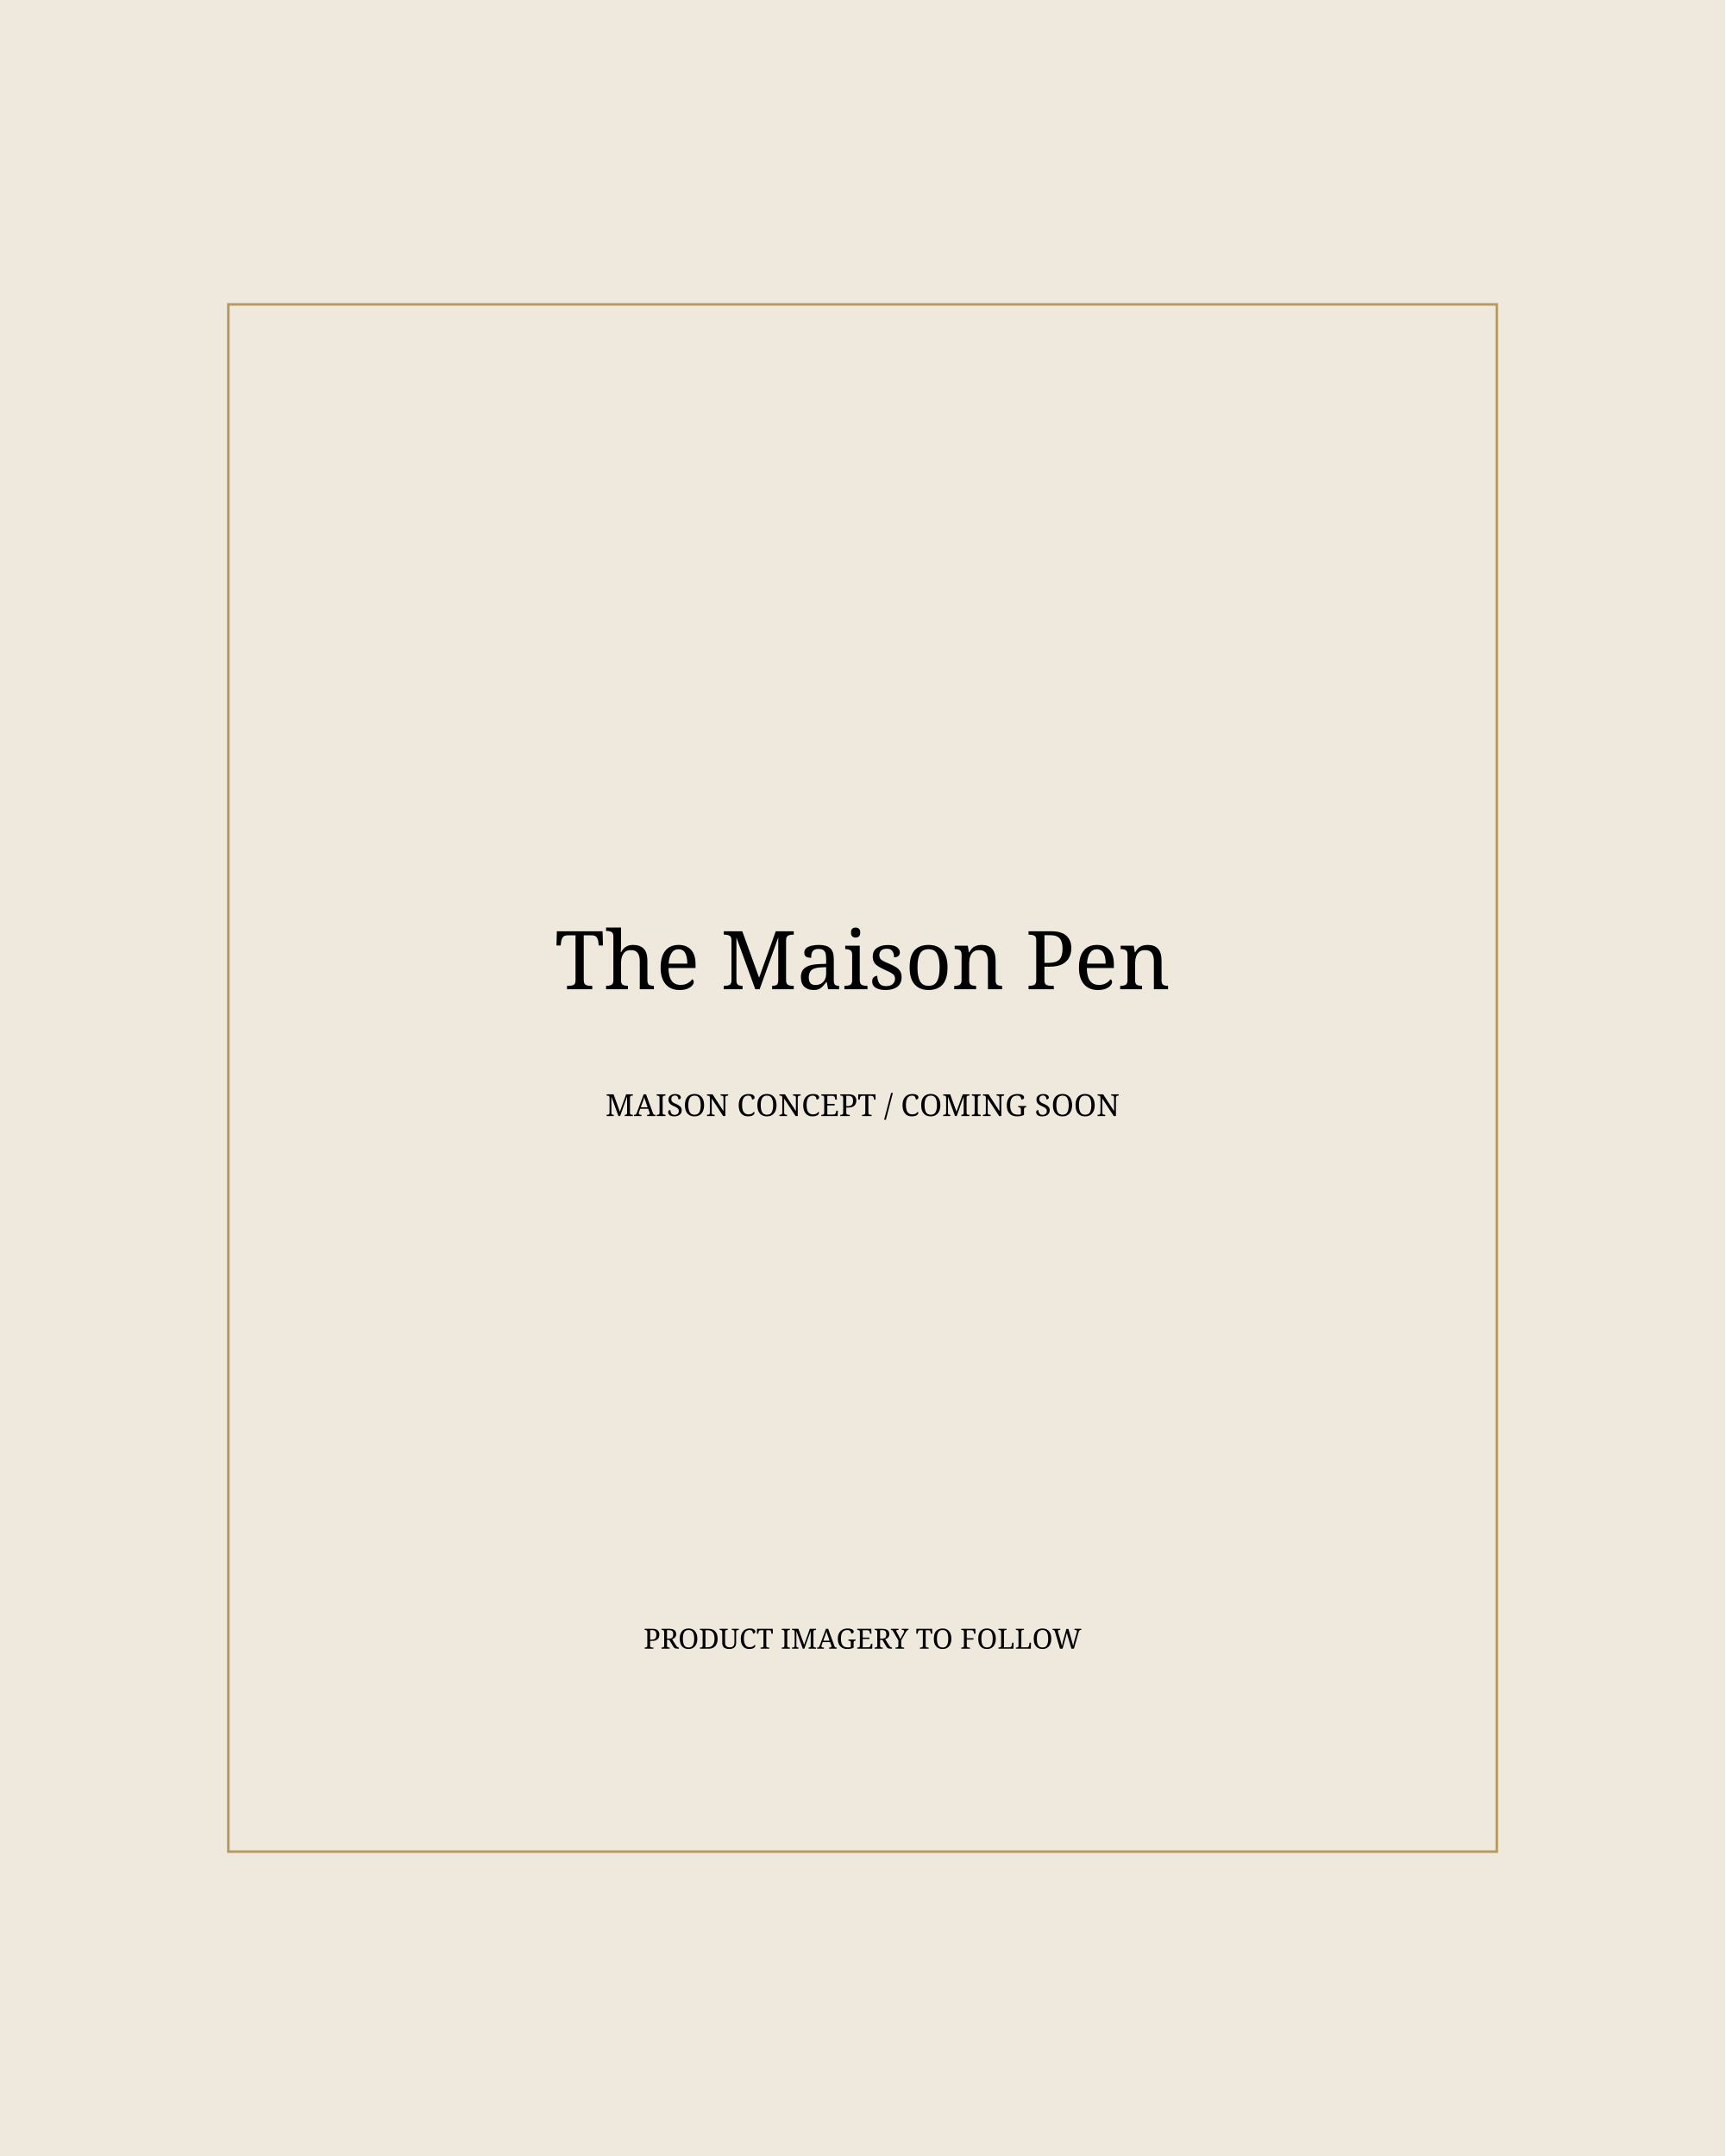
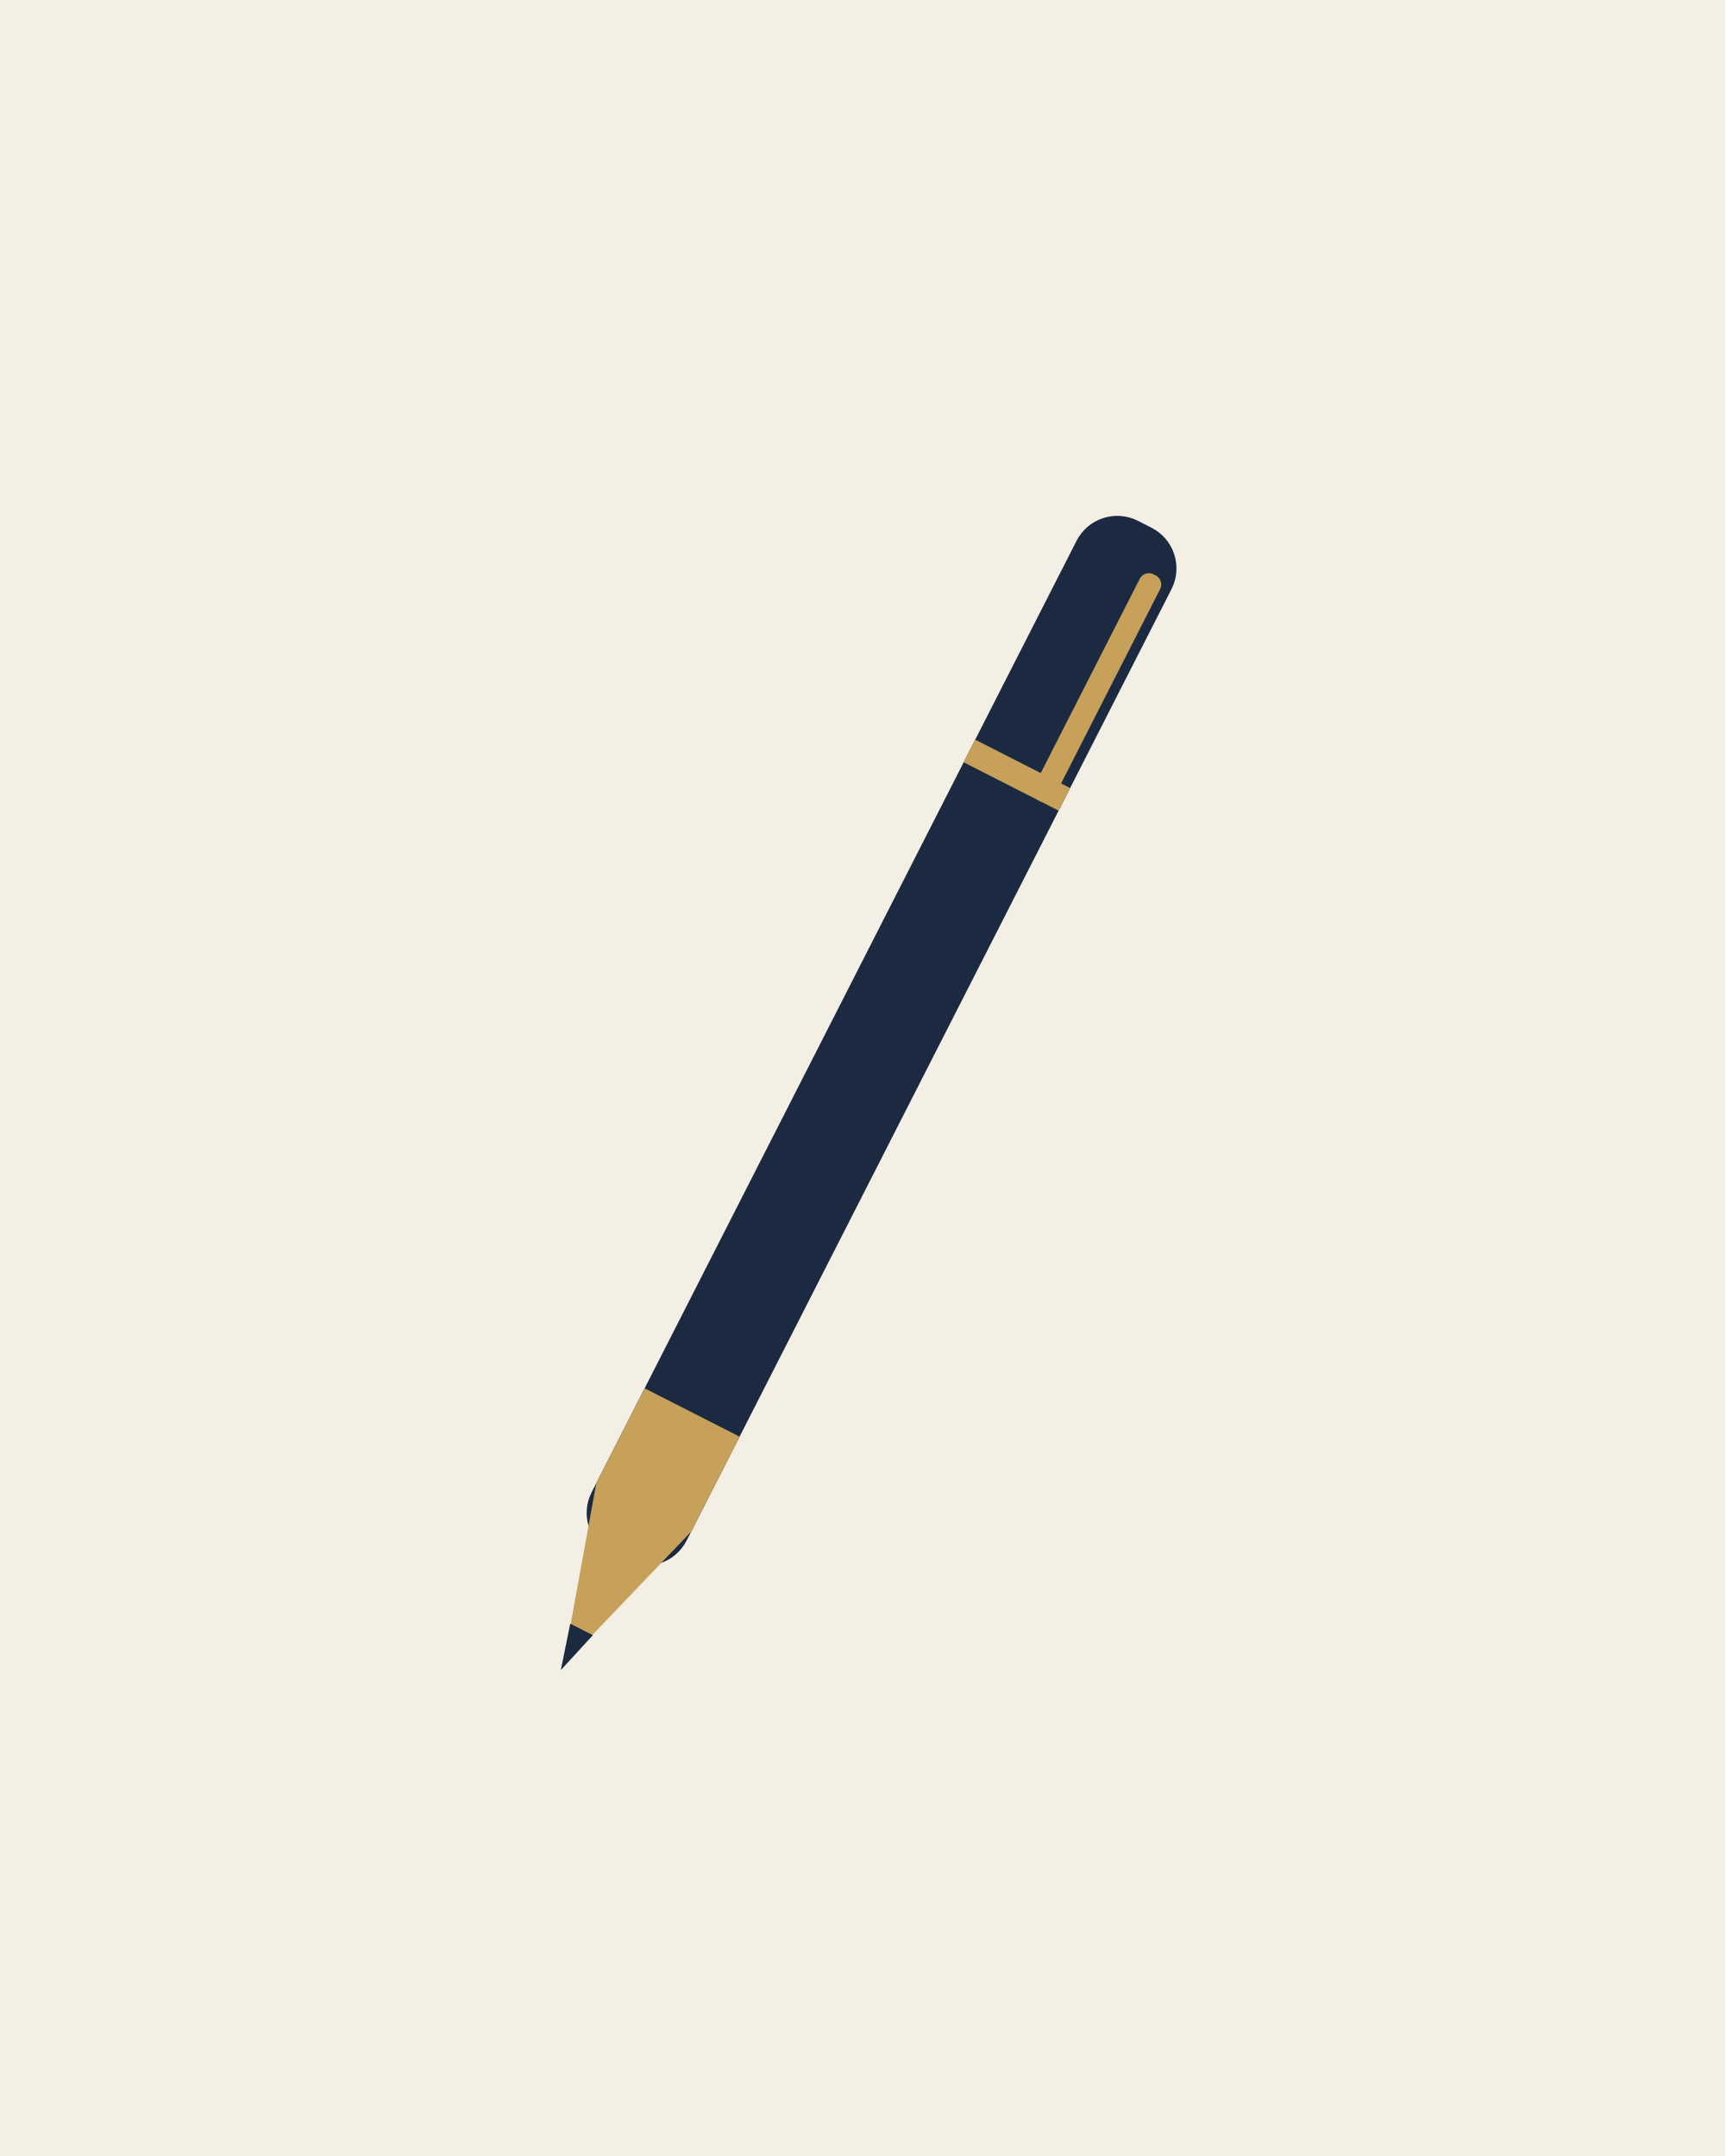
- <svg xmlns="http://www.w3.org/2000/svg" viewBox="0 0 680 850">
-   <rect width="680" height="850" fill="#eee8dd" />
-   <rect x="90" y="120" width="500" height="610" fill="none" stroke="#b69a62" />
-   <text x="340" y="390" text-anchor="middle" font-family="Georgia,serif" font-size="32" fill="currentColor">The Maison Pen</text>
-   <text x="340" y="440" text-anchor="middle" font-family="Georgia,serif" font-size="12" fill="currentColor">MAISON CONCEPT / COMING SOON</text>
-   <text x="340" y="650" text-anchor="middle" font-family="Georgia,serif" font-size="11" fill="currentColor">PRODUCT IMAGERY TO FOLLOW</text>
+ <svg xmlns="http://www.w3.org/2000/svg" width="680" height="850" viewBox="0 0 680 850">
+   <rect width="680" height="850" fill="#f4efe5" />
+   <g transform="rotate(27 340 425)">
+     <rect x="319" y="180" width="42" height="457" rx="18" fill="#1b2a41" />
+     <path d="M319 573h42v42l-21 70-21-70z" fill="#c7a15a" />
+     <path d="m335 669 5 18 5-18" fill="#1b2a41" />
+     <rect x="319" y="286" width="42" height="10" fill="#c7a15a" />
+     <rect x="348" y="196" width="9" height="100" rx="4" fill="#c7a15a" />
+   </g>
</svg>
